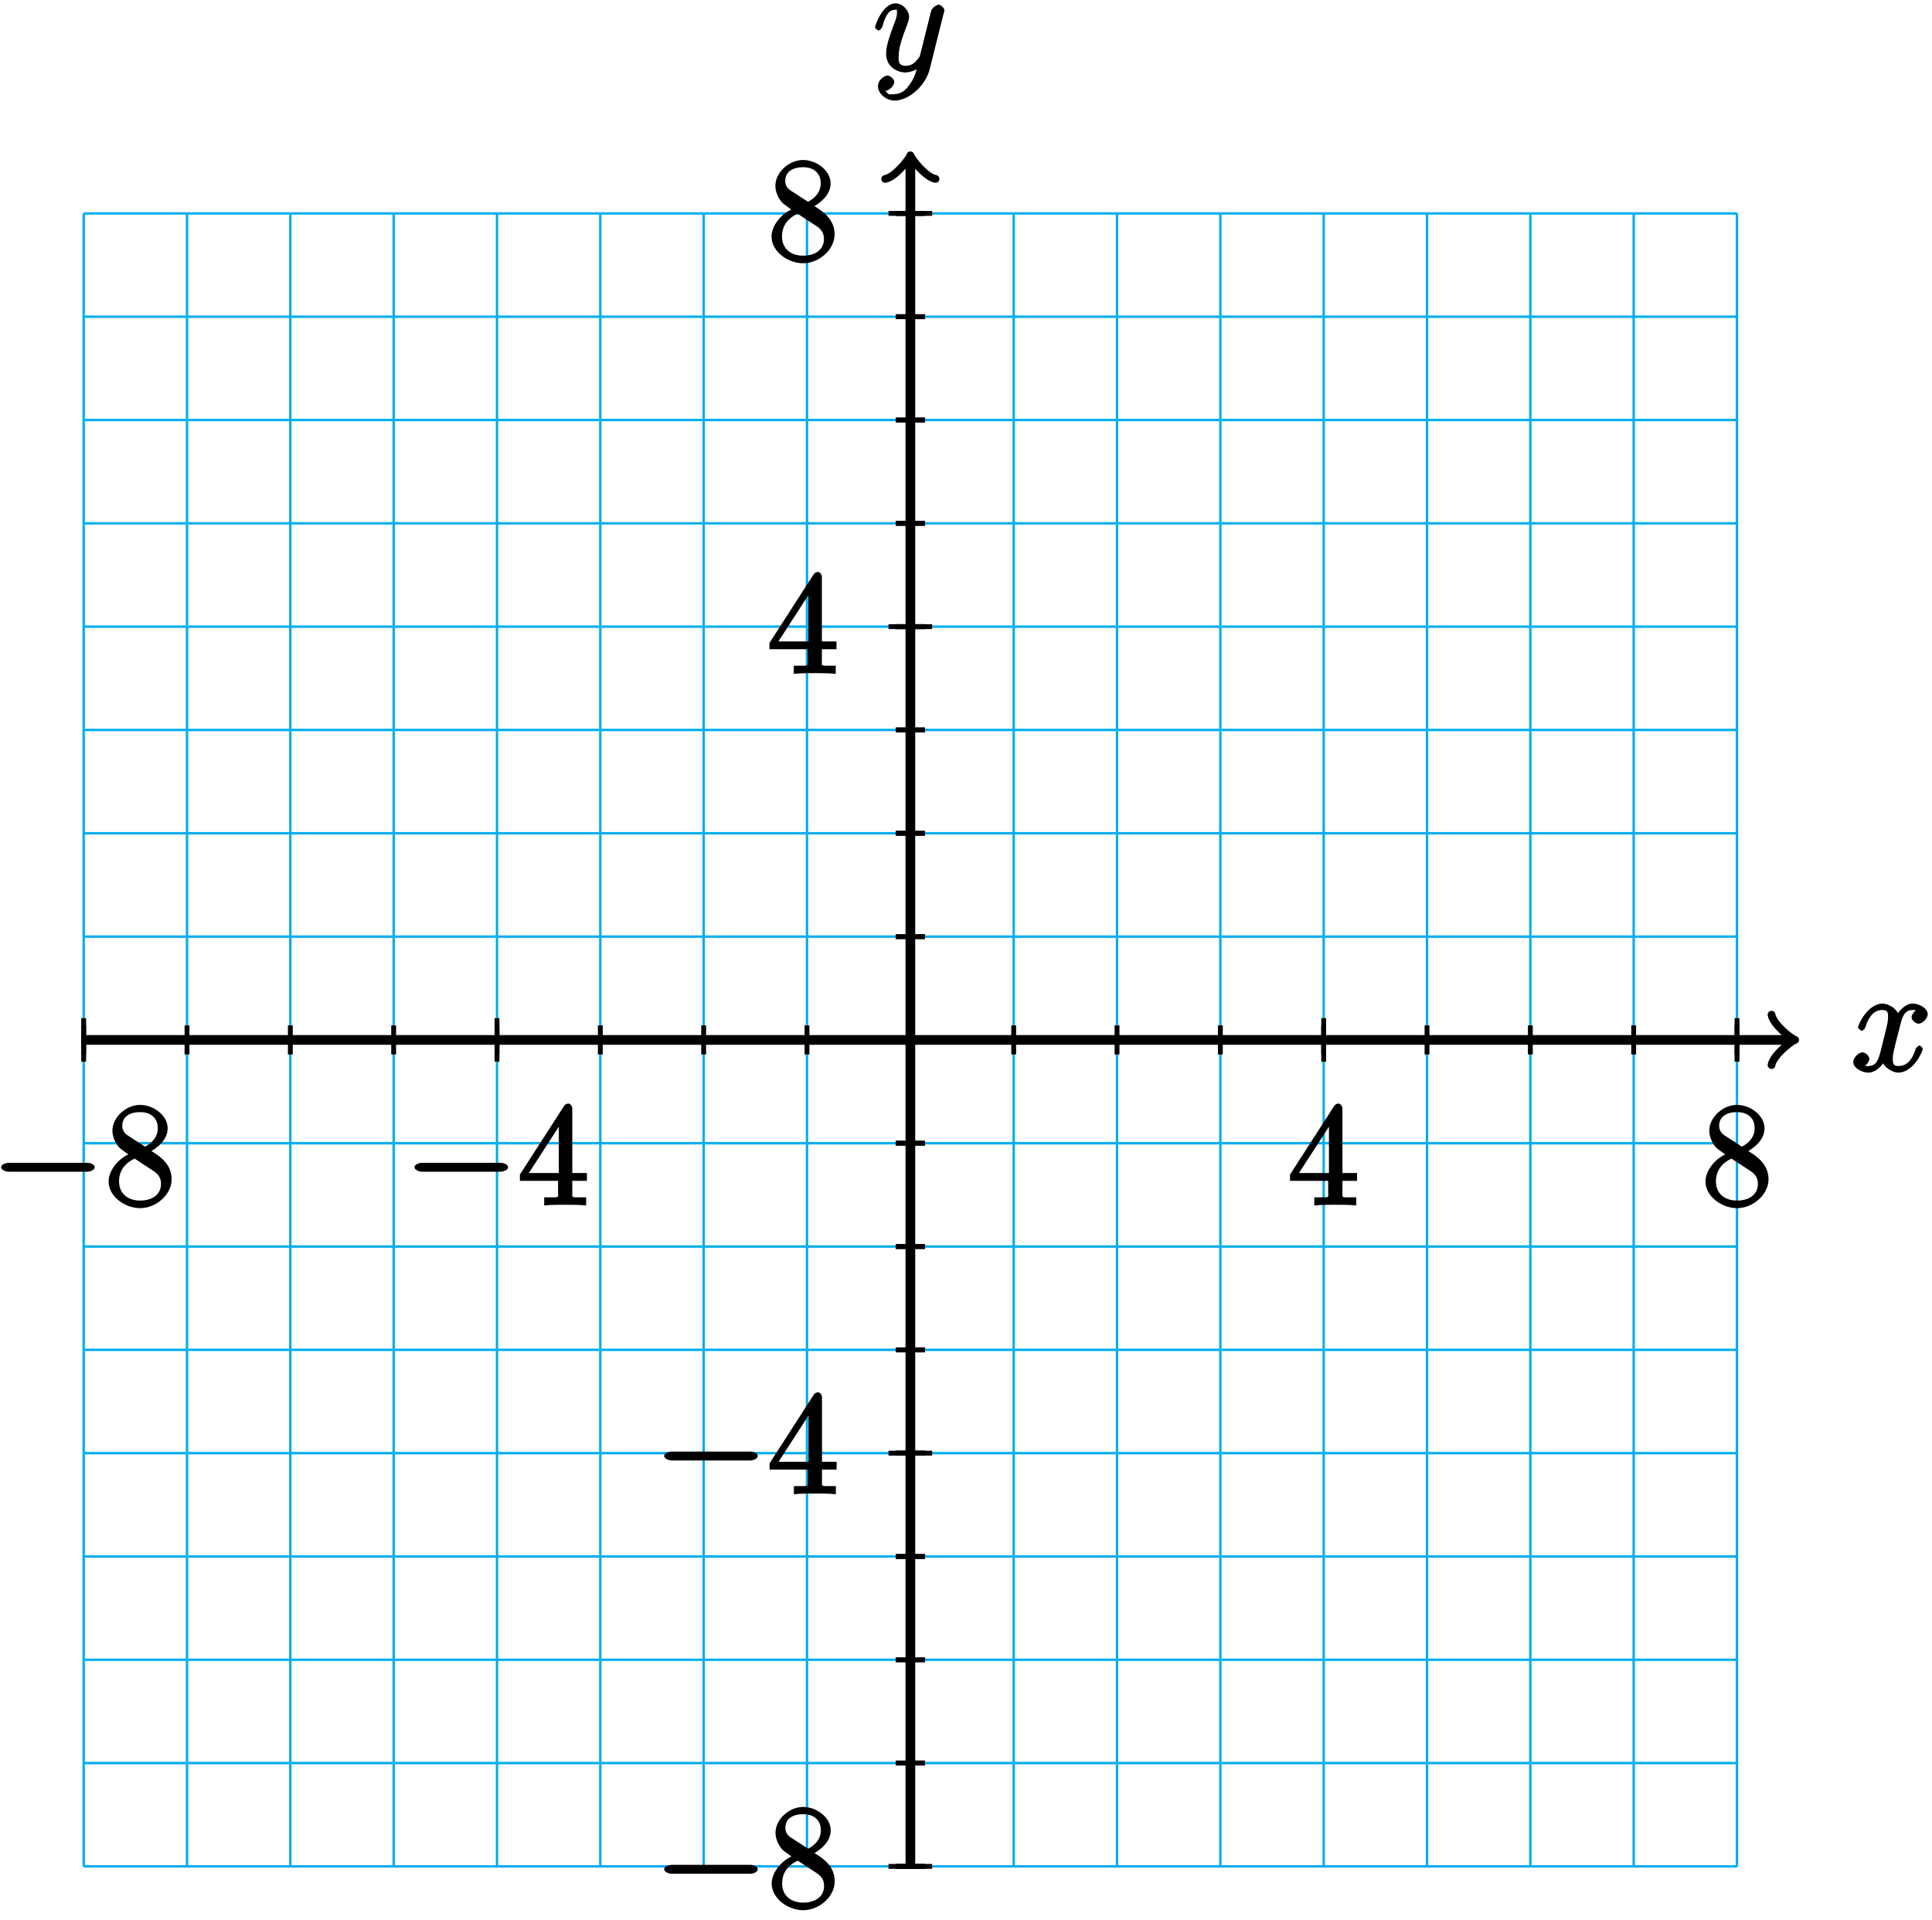
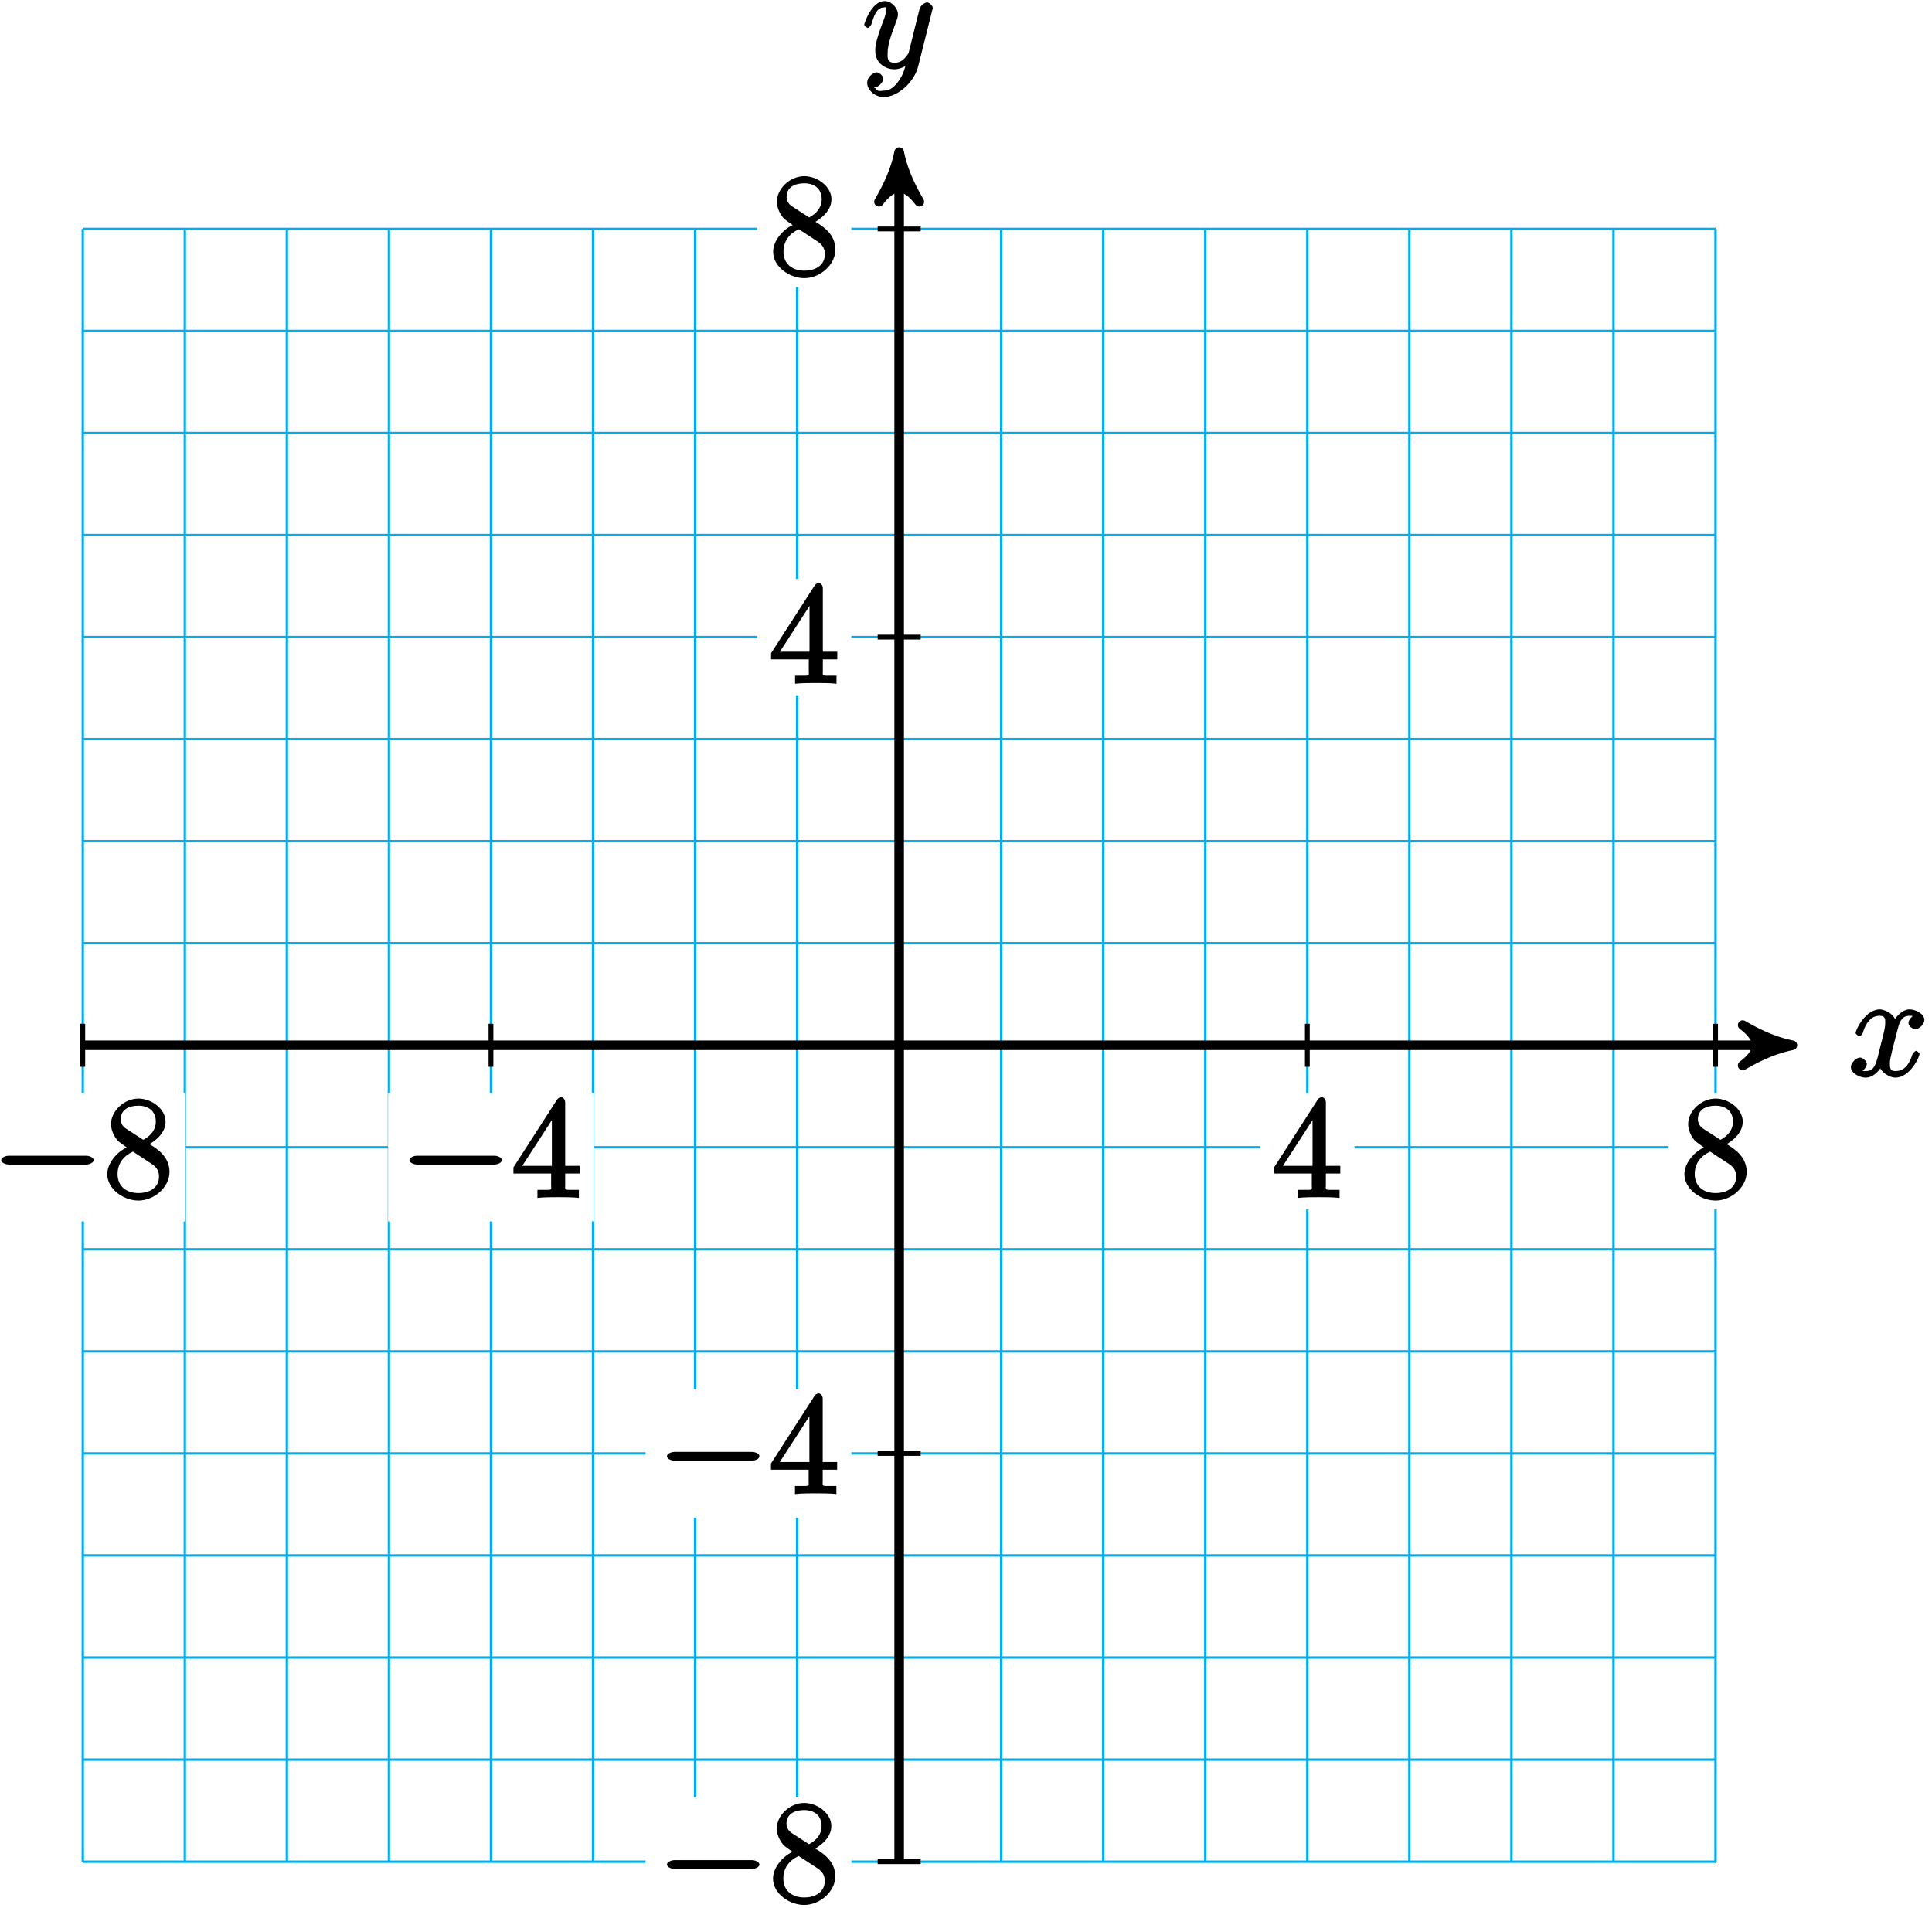
- <svg xmlns="http://www.w3.org/2000/svg" xmlns:xlink="http://www.w3.org/1999/xlink" width="159pt" height="158pt" viewBox="0 0 159 158" version="1.1">
+ <svg xmlns="http://www.w3.org/2000/svg" xmlns:xlink="http://www.w3.org/1999/xlink" width="161pt" height="159pt" viewBox="0 0 161 159" version="1.1">
  <defs>
    <g>
      <symbol overflow="visible" id="glyph0-0">
        <path style="stroke:none;" d="" />
      </symbol>
      <symbol overflow="visible" id="glyph0-1">
        <path style="stroke:none;" d="M 5.672 -5.172 C 5.281 -5.109 4.969 -4.656 4.969 -4.438 C 4.969 -4.141 5.359 -3.906 5.531 -3.906 C 5.891 -3.906 6.297 -4.359 6.297 -4.688 C 6.297 -5.188 5.562 -5.562 5.062 -5.562 C 4.344 -5.562 3.766 -4.703 3.656 -4.469 L 3.984 -4.469 C 3.703 -5.359 2.812 -5.562 2.594 -5.562 C 1.375 -5.562 0.562 -3.844 0.562 -3.578 C 0.562 -3.531 0.781 -3.328 0.859 -3.328 C 0.953 -3.328 1.094 -3.438 1.156 -3.578 C 1.562 -4.922 2.219 -5.031 2.562 -5.031 C 3.094 -5.031 3.031 -4.672 3.031 -4.391 C 3.031 -4.125 2.969 -3.844 2.828 -3.281 L 2.422 -1.641 C 2.234 -0.922 2.062 -0.422 1.422 -0.422 C 1.359 -0.422 1.172 -0.375 0.922 -0.531 L 0.812 -0.281 C 1.25 -0.359 1.5 -0.859 1.5 -1 C 1.5 -1.25 1.156 -1.547 0.938 -1.547 C 0.641 -1.547 0.172 -1.141 0.172 -0.75 C 0.172 -0.25 0.891 0.125 1.406 0.125 C 1.984 0.125 2.5 -0.375 2.75 -0.859 L 2.469 -0.969 C 2.672 -0.266 3.438 0.125 3.875 0.125 C 5.094 0.125 5.891 -1.594 5.891 -1.859 C 5.891 -1.906 5.688 -2.109 5.625 -2.109 C 5.516 -2.109 5.328 -1.906 5.297 -1.812 C 4.969 -0.75 4.453 -0.422 3.906 -0.422 C 3.484 -0.422 3.422 -0.578 3.422 -1.062 C 3.422 -1.328 3.469 -1.516 3.656 -2.312 L 4.078 -3.938 C 4.25 -4.656 4.5 -5.031 5.062 -5.031 C 5.078 -5.031 5.297 -5.062 5.547 -4.906 Z M 5.672 -5.172 " />
      </symbol>
      <symbol overflow="visible" id="glyph0-2">
        <path style="stroke:none;" d="M 3.031 1.094 C 2.703 1.547 2.359 1.906 1.766 1.906 C 1.625 1.906 1.203 2.031 1.109 1.703 C 0.906 1.641 0.969 1.641 0.984 1.641 C 1.344 1.641 1.75 1.188 1.75 0.906 C 1.75 0.641 1.359 0.375 1.188 0.375 C 0.984 0.375 0.406 0.688 0.406 1.266 C 0.406 1.875 1.094 2.438 1.766 2.438 C 2.969 2.438 4.328 1.188 4.656 -0.125 L 5.828 -4.797 C 5.844 -4.859 5.875 -4.922 5.875 -5 C 5.875 -5.172 5.562 -5.453 5.391 -5.453 C 5.281 -5.453 4.859 -5.25 4.766 -4.891 L 3.891 -1.375 C 3.828 -1.156 3.875 -1.25 3.781 -1.109 C 3.531 -0.781 3.266 -0.422 2.688 -0.422 C 2.016 -0.422 2.109 -0.922 2.109 -1.25 C 2.109 -1.922 2.438 -2.844 2.766 -3.703 C 2.891 -4.047 2.969 -4.219 2.969 -4.453 C 2.969 -4.953 2.453 -5.562 1.859 -5.562 C 0.766 -5.562 0.156 -3.688 0.156 -3.578 C 0.156 -3.531 0.375 -3.328 0.453 -3.328 C 0.562 -3.328 0.734 -3.531 0.781 -3.688 C 1.062 -4.703 1.359 -5.031 1.828 -5.031 C 1.938 -5.031 1.969 -5.172 1.969 -4.781 C 1.969 -4.469 1.844 -4.125 1.656 -3.672 C 1.078 -2.109 1.078 -1.703 1.078 -1.422 C 1.078 -0.281 2.062 0.125 2.656 0.125 C 3 0.125 3.531 -0.031 3.844 -0.344 L 3.688 -0.516 C 3.516 0.141 3.438 0.5 3.031 1.094 Z M 3.031 1.094 " />
      </symbol>
      <symbol overflow="visible" id="glyph1-0">
        <path style="stroke:none;" d="" />
      </symbol>
      <symbol overflow="visible" id="glyph1-1">
        <path style="stroke:none;" d="M 7.875 -2.75 C 8.078 -2.75 8.484 -2.875 8.484 -3.125 C 8.484 -3.359 8.078 -3.484 7.875 -3.484 L 1.406 -3.484 C 1.203 -3.484 0.781 -3.359 0.781 -3.125 C 0.781 -2.875 1.203 -2.75 1.406 -2.75 Z M 7.875 -2.75 " />
      </symbol>
      <symbol overflow="visible" id="glyph2-0">
        <path style="stroke:none;" d="" />
      </symbol>
      <symbol overflow="visible" id="glyph2-1">
        <path style="stroke:none;" d="M 3.672 -4.344 C 4.266 -4.672 5.188 -5.328 5.188 -6.328 C 5.188 -7.375 4.031 -8.25 2.922 -8.25 C 1.75 -8.25 0.641 -7.219 0.641 -6.125 C 0.641 -5.719 0.812 -5.219 1.141 -4.812 C 1.281 -4.656 1.297 -4.641 1.953 -4.172 C 1.094 -3.781 0.328 -2.828 0.328 -1.953 C 0.328 -0.688 1.703 0.25 2.922 0.25 C 4.25 0.25 5.516 -0.875 5.516 -2.125 C 5.516 -3.344 4.609 -4 3.844 -4.453 Z M 2.047 -5.641 C 1.891 -5.75 1.453 -5.953 1.453 -6.531 C 1.453 -7.312 2.109 -7.656 2.922 -7.656 C 3.781 -7.656 4.375 -7.188 4.375 -6.328 C 4.375 -5.594 3.891 -5.109 3.328 -4.812 Z M 2.375 -3.891 L 3.828 -2.938 C 4.141 -2.734 4.641 -2.469 4.641 -1.75 C 4.641 -0.844 3.891 -0.375 2.922 -0.375 C 1.906 -0.375 1.188 -0.953 1.188 -1.953 C 1.188 -2.875 1.719 -3.484 2.469 -3.828 Z M 2.375 -3.891 " />
      </symbol>
      <symbol overflow="visible" id="glyph2-2">
        <path style="stroke:none;" d="M 4.469 -7.922 C 4.469 -8.156 4.312 -8.359 4.141 -8.359 C 4.047 -8.359 3.891 -8.312 3.797 -8.172 L 0.156 -2.516 L 0.156 -2 L 3.297 -2 L 3.297 -1.047 C 3.297 -0.609 3.438 -0.641 2.562 -0.641 L 2.156 -0.641 L 2.156 0.031 C 2.609 -0.031 3.547 -0.031 3.891 -0.031 C 4.219 -0.031 5.172 -0.031 5.609 0.031 L 5.609 -0.641 L 5.219 -0.641 C 4.344 -0.641 4.469 -0.609 4.469 -1.047 L 4.469 -2 L 5.672 -2 L 5.672 -2.641 L 4.469 -2.641 Z M 3.359 -7 L 3.359 -2.641 L 0.891 -2.641 L 3.641 -6.891 Z M 3.359 -7 " />
      </symbol>
    </g>
  </defs>
  <g id="surface1">
-     <path style="fill:none;stroke-width:0.199;stroke-linecap:butt;stroke-linejoin:miter;stroke:rgb(0%,67.839%,93.729%);stroke-opacity:1;stroke-miterlimit:10;" d="M -68.033 -68.033 L 68.033 -68.033 M -68.033 -59.529 L 68.033 -59.529 M -68.033 -51.025 L 68.033 -51.025 M -68.033 -42.521 L 68.033 -42.521 M -68.033 -34.017 L 68.033 -34.017 M -68.033 -25.513 L 68.033 -25.513 M -68.033 -17.009 L 68.033 -17.009 M -68.033 -8.505 L 68.033 -8.505 M -68.033 -0.002 L 68.033 -0.002 M -68.033 8.502 L 68.033 8.502 M -68.033 17.01 L 68.033 17.01 M -68.033 25.514 L 68.033 25.514 M -68.033 34.018 L 68.033 34.018 M -68.033 42.522 L 68.033 42.522 M -68.033 51.026 L 68.033 51.026 M -68.033 59.53 L 68.033 59.53 M -68.033 68.03 L 68.033 68.03 M -68.033 -68.033 L -68.033 68.034 M -59.529 -68.033 L -59.529 68.034 M -51.025 -68.033 L -51.025 68.034 M -42.522 -68.033 L -42.522 68.034 M -34.018 -68.033 L -34.018 68.034 M -25.514 -68.033 L -25.514 68.034 M -17.01 -68.033 L -17.01 68.034 M -8.506 -68.033 L -8.506 68.034 M 0.002 -68.033 L 0.002 68.034 M 8.506 -68.033 L 8.506 68.034 M 17.01 -68.033 L 17.01 68.034 M 25.514 -68.033 L 25.514 68.034 M 34.017 -68.033 L 34.017 68.034 M 42.521 -68.033 L 42.521 68.034 M 51.025 -68.033 L 51.025 68.034 M 59.529 -68.033 L 59.529 68.034 M 68.029 -68.033 L 68.029 68.034 " transform="matrix(1,0,0,-1,74.92,85.6)" />
-     <path style="fill:none;stroke-width:0.797;stroke-linecap:butt;stroke-linejoin:miter;stroke:rgb(0%,0%,0%);stroke-opacity:1;stroke-miterlimit:10;" d="M -68.033 -0.002 L 72.428 -0.002 " transform="matrix(1,0,0,-1,74.92,85.6)" />
-     <path style="fill:none;stroke-width:0.638;stroke-linecap:round;stroke-linejoin:round;stroke:rgb(0%,0%,0%);stroke-opacity:1;stroke-miterlimit:10;" d="M -1.555 2.073 C -1.426 1.295 -0.001 0.131 0.39 -0.002 C -0.001 -0.13 -1.426 -1.295 -1.555 -2.072 " transform="matrix(1,0,0,-1,147.3482,85.6)" />
+     <path style="fill:none;stroke-width:0.199;stroke-linecap:butt;stroke-linejoin:miter;stroke:rgb(0%,67.839%,93.729%);stroke-opacity:1;stroke-miterlimit:10;" d="M -68.032 -68.035 L 68.035 -68.035 M -68.032 -59.531 L 68.035 -59.531 M -68.032 -51.027 L 68.035 -51.027 M -68.032 -42.519 L 68.035 -42.519 M -68.032 -34.015 L 68.035 -34.015 M -68.032 -25.511 L 68.035 -25.511 M -68.032 -17.007 L 68.035 -17.007 M -68.032 -8.503 L 68.035 -8.503 M -68.032 0.001 L 68.035 0.001 M -68.032 8.505 L 68.035 8.505 M -68.032 17.008 L 68.035 17.008 M -68.032 25.512 L 68.035 25.512 M -68.032 34.016 L 68.035 34.016 M -68.032 42.52 L 68.035 42.52 M -68.032 51.024 L 68.035 51.024 M -68.032 59.528 L 68.035 59.528 M -68.032 68.032 L 68.035 68.032 M -68.032 -68.035 L -68.032 68.032 M -59.528 -68.035 L -59.528 68.032 M -51.024 -68.035 L -51.024 68.032 M -42.52 -68.035 L -42.52 68.032 M -34.016 -68.035 L -34.016 68.032 M -25.512 -68.035 L -25.512 68.032 M -17.008 -68.035 L -17.008 68.032 M -8.504 -68.035 L -8.504 68.032 M -0 -68.035 L -0 68.032 M 8.504 -68.035 L 8.504 68.032 M 17.008 -68.035 L 17.008 68.032 M 25.511 -68.035 L 25.511 68.032 M 34.015 -68.035 L 34.015 68.032 M 42.519 -68.035 L 42.519 68.032 M 51.023 -68.035 L 51.023 68.032 M 59.527 -68.035 L 59.527 68.032 M 68.031 -68.035 L 68.031 68.032 " transform="matrix(1,0,0,-1,74.93,87.11)" />
+     <path style="fill:none;stroke-width:0.797;stroke-linecap:butt;stroke-linejoin:miter;stroke:rgb(0%,0%,0%);stroke-opacity:1;stroke-miterlimit:10;" d="M -68.032 0.001 L 73.402 0.001 " transform="matrix(1,0,0,-1,74.93,87.11)" />
+     <path style="fill-rule:nonzero;fill:rgb(0%,0%,0%);fill-opacity:1;stroke-width:0.797;stroke-linecap:butt;stroke-linejoin:round;stroke:rgb(0%,0%,0%);stroke-opacity:1;stroke-miterlimit:10;" d="M 1.035 0.001 C -0.258 0.258 -1.554 0.778 -3.109 1.684 C -1.554 0.516 -1.554 -0.519 -3.109 -1.683 C -1.554 -0.777 -0.258 -0.257 1.035 0.001 Z M 1.035 0.001 " transform="matrix(1,0,0,-1,148.3317,87.11)" />
    <g style="fill:rgb(0%,0%,0%);fill-opacity:1;">
-       <use xlink:href="#glyph0-1" x="152.35" y="88.17" />
+       <use xlink:href="#glyph0-1" x="154.07" y="89.68" />
    </g>
-     <path style="fill:none;stroke-width:0.797;stroke-linecap:butt;stroke-linejoin:miter;stroke:rgb(0%,0%,0%);stroke-opacity:1;stroke-miterlimit:10;" d="M 0.002 -68.033 L 0.002 72.428 " transform="matrix(1,0,0,-1,74.92,85.6)" />
-     <path style="fill:none;stroke-width:0.638;stroke-linecap:round;stroke-linejoin:round;stroke:rgb(0%,0%,0%);stroke-opacity:1;stroke-miterlimit:10;" d="M -1.555 2.072 C -1.426 1.295 -0 0.131 0.387 -0.002 C -0 -0.131 -1.426 -1.295 -1.555 -2.072 " transform="matrix(0,-1,-1,0,74.92,13.17182)" />
+     <path style="fill:none;stroke-width:0.797;stroke-linecap:butt;stroke-linejoin:miter;stroke:rgb(0%,0%,0%);stroke-opacity:1;stroke-miterlimit:10;" d="M -0 -68.035 L -0 73.403 " transform="matrix(1,0,0,-1,74.93,87.11)" />
+     <path style="fill-rule:nonzero;fill:rgb(0%,0%,0%);fill-opacity:1;stroke-width:0.797;stroke-linecap:butt;stroke-linejoin:round;stroke:rgb(0%,0%,0%);stroke-opacity:1;stroke-miterlimit:10;" d="M 1.036 0 C -0.261 0.258 -1.553 0.778 -3.108 1.684 C -1.553 0.52 -1.553 -0.519 -3.108 -1.683 C -1.553 -0.777 -0.261 -0.258 1.036 0 Z M 1.036 0 " transform="matrix(0,-1,-1,0,74.93,13.70825)" />
    <g style="fill:rgb(0%,0%,0%);fill-opacity:1;">
-       <use xlink:href="#glyph0-2" x="71.85" y="5.84" />
+       <use xlink:href="#glyph0-2" x="71.86" y="5.65" />
    </g>
-     <path style="fill:none;stroke-width:0.399;stroke-linecap:butt;stroke-linejoin:miter;stroke:rgb(0%,0%,0%);stroke-opacity:1;stroke-miterlimit:10;" d="M -68.033 1.791 L -68.033 -1.795 " transform="matrix(1,0,0,-1,74.92,85.6)" />
+     <path style="fill:none;stroke-width:0.399;stroke-linecap:butt;stroke-linejoin:miter;stroke:rgb(0%,0%,0%);stroke-opacity:1;stroke-miterlimit:10;" d="M -68.032 1.794 L -68.032 -1.792 " transform="matrix(1,0,0,-1,74.93,87.11)" />
+     <path style=" stroke:none;fill-rule:nonzero;fill:rgb(100%,100%,100%);fill-opacity:1;" d="M -1.676 101.789 L 15.469 101.789 L 15.469 91.094 L -1.676 91.094 Z M -1.676 101.789 " />
    <g style="fill:rgb(0%,0%,0%);fill-opacity:1;">
-       <use xlink:href="#glyph1-1" x="-0.69" y="99.2" />
+       <use xlink:href="#glyph1-1" x="-0.68" y="99.8" />
    </g>
    <g style="fill:rgb(0%,0%,0%);fill-opacity:1;">
-       <use xlink:href="#glyph2-1" x="8.61" y="99.2" />
+       <use xlink:href="#glyph2-1" x="8.61" y="99.8" />
    </g>
-     <path style="fill:none;stroke-width:0.399;stroke-linecap:butt;stroke-linejoin:miter;stroke:rgb(0%,0%,0%);stroke-opacity:1;stroke-miterlimit:10;" d="M -34.018 1.791 L -34.018 -1.795 " transform="matrix(1,0,0,-1,74.92,85.6)" />
+     <path style="fill:none;stroke-width:0.399;stroke-linecap:butt;stroke-linejoin:miter;stroke:rgb(0%,0%,0%);stroke-opacity:1;stroke-miterlimit:10;" d="M -34.016 1.794 L -34.016 -1.792 " transform="matrix(1,0,0,-1,74.93,87.11)" />
+     <path style=" stroke:none;fill-rule:nonzero;fill:rgb(100%,100%,100%);fill-opacity:1;" d="M 32.34 101.789 L 49.484 101.789 L 49.484 91.094 L 32.34 91.094 Z M 32.34 101.789 " />
    <g style="fill:rgb(0%,0%,0%);fill-opacity:1;">
-       <use xlink:href="#glyph1-1" x="33.33" y="99.2" />
+       <use xlink:href="#glyph1-1" x="33.34" y="99.8" />
    </g>
    <g style="fill:rgb(0%,0%,0%);fill-opacity:1;">
-       <use xlink:href="#glyph2-2" x="42.63" y="99.2" />
+       <use xlink:href="#glyph2-2" x="42.63" y="99.8" />
    </g>
-     <path style="fill:none;stroke-width:0.399;stroke-linecap:butt;stroke-linejoin:miter;stroke:rgb(0%,0%,0%);stroke-opacity:1;stroke-miterlimit:10;" d="M 34.017 1.791 L 34.017 -1.795 " transform="matrix(1,0,0,-1,74.92,85.6)" />
+     <path style="fill:none;stroke-width:0.399;stroke-linecap:butt;stroke-linejoin:miter;stroke:rgb(0%,0%,0%);stroke-opacity:1;stroke-miterlimit:10;" d="M 34.015 1.794 L 34.015 -1.792 " transform="matrix(1,0,0,-1,74.93,87.11)" />
+     <path style=" stroke:none;fill-rule:nonzero;fill:rgb(100%,100%,100%);fill-opacity:1;" d="M 105.023 100.793 L 112.871 100.793 L 112.871 91.094 L 105.023 91.094 Z M 105.023 100.793 " />
    <g style="fill:rgb(0%,0%,0%);fill-opacity:1;">
-       <use xlink:href="#glyph2-2" x="106.01" y="99.2" />
+       <use xlink:href="#glyph2-2" x="106.02" y="99.8" />
    </g>
-     <path style="fill:none;stroke-width:0.399;stroke-linecap:butt;stroke-linejoin:miter;stroke:rgb(0%,0%,0%);stroke-opacity:1;stroke-miterlimit:10;" d="M 68.033 1.791 L 68.033 -1.795 " transform="matrix(1,0,0,-1,74.92,85.6)" />
+     <path style="fill:none;stroke-width:0.399;stroke-linecap:butt;stroke-linejoin:miter;stroke:rgb(0%,0%,0%);stroke-opacity:1;stroke-miterlimit:10;" d="M 68.035 1.794 L 68.035 -1.792 " transform="matrix(1,0,0,-1,74.93,87.11)" />
+     <path style=" stroke:none;fill-rule:nonzero;fill:rgb(100%,100%,100%);fill-opacity:1;" d="M 139.039 100.793 L 146.887 100.793 L 146.887 91.094 L 139.039 91.094 Z M 139.039 100.793 " />
    <g style="fill:rgb(0%,0%,0%);fill-opacity:1;">
-       <use xlink:href="#glyph2-1" x="140.03" y="99.2" />
+       <use xlink:href="#glyph2-1" x="140.04" y="99.8" />
    </g>
-     <path style="fill:none;stroke-width:0.399;stroke-linecap:butt;stroke-linejoin:miter;stroke:rgb(0%,0%,0%);stroke-opacity:1;stroke-miterlimit:10;" d="M 1.795 -68.033 L -1.795 -68.033 " transform="matrix(1,0,0,-1,74.92,85.6)" />
+     <path style="fill:none;stroke-width:0.399;stroke-linecap:butt;stroke-linejoin:miter;stroke:rgb(0%,0%,0%);stroke-opacity:1;stroke-miterlimit:10;" d="M 1.793 -68.035 L -1.793 -68.035 " transform="matrix(1,0,0,-1,74.93,87.11)" />
+     <path style=" stroke:none;fill-rule:nonzero;fill:rgb(100%,100%,100%);fill-opacity:1;" d="M 53.801 160.488 L 70.945 160.488 L 70.945 149.797 L 53.801 149.797 Z M 53.801 160.488 " />
    <g style="fill:rgb(0%,0%,0%);fill-opacity:1;">
-       <use xlink:href="#glyph1-1" x="53.88" y="156.99" />
+       <use xlink:href="#glyph1-1" x="54.8" y="158.5" />
    </g>
    <g style="fill:rgb(0%,0%,0%);fill-opacity:1;">
-       <use xlink:href="#glyph2-1" x="63.18" y="156.99" />
+       <use xlink:href="#glyph2-1" x="64.09" y="158.5" />
    </g>
-     <path style="fill:none;stroke-width:0.399;stroke-linecap:butt;stroke-linejoin:miter;stroke:rgb(0%,0%,0%);stroke-opacity:1;stroke-miterlimit:10;" d="M 1.795 -34.017 L -1.795 -34.017 " transform="matrix(1,0,0,-1,74.92,85.6)" />
+     <path style="fill:none;stroke-width:0.399;stroke-linecap:butt;stroke-linejoin:miter;stroke:rgb(0%,0%,0%);stroke-opacity:1;stroke-miterlimit:10;" d="M 1.793 -34.015 L -1.793 -34.015 " transform="matrix(1,0,0,-1,74.93,87.11)" />
+     <path style=" stroke:none;fill-rule:nonzero;fill:rgb(100%,100%,100%);fill-opacity:1;" d="M 53.801 126.473 L 70.945 126.473 L 70.945 115.781 L 53.801 115.781 Z M 53.801 126.473 " />
    <g style="fill:rgb(0%,0%,0%);fill-opacity:1;">
-       <use xlink:href="#glyph1-1" x="53.88" y="122.97" />
+       <use xlink:href="#glyph1-1" x="54.8" y="124.48" />
    </g>
    <g style="fill:rgb(0%,0%,0%);fill-opacity:1;">
-       <use xlink:href="#glyph2-2" x="63.18" y="122.97" />
+       <use xlink:href="#glyph2-2" x="64.09" y="124.48" />
    </g>
-     <path style="fill:none;stroke-width:0.399;stroke-linecap:butt;stroke-linejoin:miter;stroke:rgb(0%,0%,0%);stroke-opacity:1;stroke-miterlimit:10;" d="M 1.795 34.018 L -1.795 34.018 " transform="matrix(1,0,0,-1,74.92,85.6)" />
+     <path style="fill:none;stroke-width:0.399;stroke-linecap:butt;stroke-linejoin:miter;stroke:rgb(0%,0%,0%);stroke-opacity:1;stroke-miterlimit:10;" d="M 1.793 34.016 L -1.793 34.016 " transform="matrix(1,0,0,-1,74.93,87.11)" />
+     <path style=" stroke:none;fill-rule:nonzero;fill:rgb(100%,100%,100%);fill-opacity:1;" d="M 63.098 57.941 L 70.945 57.941 L 70.945 48.246 L 63.098 48.246 Z M 63.098 57.941 " />
    <g style="fill:rgb(0%,0%,0%);fill-opacity:1;">
-       <use xlink:href="#glyph2-2" x="63.17" y="55.44" />
+       <use xlink:href="#glyph2-2" x="64.1" y="56.95" />
    </g>
-     <path style="fill:none;stroke-width:0.399;stroke-linecap:butt;stroke-linejoin:miter;stroke:rgb(0%,0%,0%);stroke-opacity:1;stroke-miterlimit:10;" d="M 1.795 68.034 L -1.795 68.034 " transform="matrix(1,0,0,-1,74.92,85.6)" />
+     <path style="fill:none;stroke-width:0.399;stroke-linecap:butt;stroke-linejoin:miter;stroke:rgb(0%,0%,0%);stroke-opacity:1;stroke-miterlimit:10;" d="M 1.793 68.032 L -1.793 68.032 " transform="matrix(1,0,0,-1,74.93,87.11)" />
+     <path style=" stroke:none;fill-rule:nonzero;fill:rgb(100%,100%,100%);fill-opacity:1;" d="M 63.098 23.926 L 70.945 23.926 L 70.945 14.227 L 63.098 14.227 Z M 63.098 23.926 " />
    <g style="fill:rgb(0%,0%,0%);fill-opacity:1;">
-       <use xlink:href="#glyph2-1" x="63.17" y="21.42" />
+       <use xlink:href="#glyph2-1" x="64.1" y="22.93" />
    </g>
-     <path style="fill:none;stroke-width:0.399;stroke-linecap:butt;stroke-linejoin:miter;stroke:rgb(0%,0%,0%);stroke-opacity:1;stroke-miterlimit:10;" d="M -68.033 1.194 L -68.033 -1.197 " transform="matrix(1,0,0,-1,74.92,85.6)" />
-     <path style="fill:none;stroke-width:0.399;stroke-linecap:butt;stroke-linejoin:miter;stroke:rgb(0%,0%,0%);stroke-opacity:1;stroke-miterlimit:10;" d="M -59.529 1.194 L -59.529 -1.197 " transform="matrix(1,0,0,-1,74.92,85.6)" />
-     <path style="fill:none;stroke-width:0.399;stroke-linecap:butt;stroke-linejoin:miter;stroke:rgb(0%,0%,0%);stroke-opacity:1;stroke-miterlimit:10;" d="M -51.025 1.194 L -51.025 -1.197 " transform="matrix(1,0,0,-1,74.92,85.6)" />
-     <path style="fill:none;stroke-width:0.399;stroke-linecap:butt;stroke-linejoin:miter;stroke:rgb(0%,0%,0%);stroke-opacity:1;stroke-miterlimit:10;" d="M -42.522 1.194 L -42.522 -1.197 " transform="matrix(1,0,0,-1,74.92,85.6)" />
-     <path style="fill:none;stroke-width:0.399;stroke-linecap:butt;stroke-linejoin:miter;stroke:rgb(0%,0%,0%);stroke-opacity:1;stroke-miterlimit:10;" d="M -34.018 1.194 L -34.018 -1.197 " transform="matrix(1,0,0,-1,74.92,85.6)" />
-     <path style="fill:none;stroke-width:0.399;stroke-linecap:butt;stroke-linejoin:miter;stroke:rgb(0%,0%,0%);stroke-opacity:1;stroke-miterlimit:10;" d="M -25.514 1.194 L -25.514 -1.197 " transform="matrix(1,0,0,-1,74.92,85.6)" />
-     <path style="fill:none;stroke-width:0.399;stroke-linecap:butt;stroke-linejoin:miter;stroke:rgb(0%,0%,0%);stroke-opacity:1;stroke-miterlimit:10;" d="M -17.01 1.194 L -17.01 -1.197 " transform="matrix(1,0,0,-1,74.92,85.6)" />
-     <path style="fill:none;stroke-width:0.399;stroke-linecap:butt;stroke-linejoin:miter;stroke:rgb(0%,0%,0%);stroke-opacity:1;stroke-miterlimit:10;" d="M -8.506 1.194 L -8.506 -1.197 " transform="matrix(1,0,0,-1,74.92,85.6)" />
-     <path style="fill:none;stroke-width:0.399;stroke-linecap:butt;stroke-linejoin:miter;stroke:rgb(0%,0%,0%);stroke-opacity:1;stroke-miterlimit:10;" d="M 0.002 1.194 L 0.002 -1.197 " transform="matrix(1,0,0,-1,74.92,85.6)" />
-     <path style="fill:none;stroke-width:0.399;stroke-linecap:butt;stroke-linejoin:miter;stroke:rgb(0%,0%,0%);stroke-opacity:1;stroke-miterlimit:10;" d="M 8.506 1.194 L 8.506 -1.197 " transform="matrix(1,0,0,-1,74.92,85.6)" />
-     <path style="fill:none;stroke-width:0.399;stroke-linecap:butt;stroke-linejoin:miter;stroke:rgb(0%,0%,0%);stroke-opacity:1;stroke-miterlimit:10;" d="M 17.01 1.194 L 17.01 -1.197 " transform="matrix(1,0,0,-1,74.92,85.6)" />
-     <path style="fill:none;stroke-width:0.399;stroke-linecap:butt;stroke-linejoin:miter;stroke:rgb(0%,0%,0%);stroke-opacity:1;stroke-miterlimit:10;" d="M 25.514 1.194 L 25.514 -1.197 " transform="matrix(1,0,0,-1,74.92,85.6)" />
-     <path style="fill:none;stroke-width:0.399;stroke-linecap:butt;stroke-linejoin:miter;stroke:rgb(0%,0%,0%);stroke-opacity:1;stroke-miterlimit:10;" d="M 34.017 1.194 L 34.017 -1.197 " transform="matrix(1,0,0,-1,74.92,85.6)" />
-     <path style="fill:none;stroke-width:0.399;stroke-linecap:butt;stroke-linejoin:miter;stroke:rgb(0%,0%,0%);stroke-opacity:1;stroke-miterlimit:10;" d="M 42.521 1.194 L 42.521 -1.197 " transform="matrix(1,0,0,-1,74.92,85.6)" />
-     <path style="fill:none;stroke-width:0.399;stroke-linecap:butt;stroke-linejoin:miter;stroke:rgb(0%,0%,0%);stroke-opacity:1;stroke-miterlimit:10;" d="M 51.025 1.194 L 51.025 -1.197 " transform="matrix(1,0,0,-1,74.92,85.6)" />
-     <path style="fill:none;stroke-width:0.399;stroke-linecap:butt;stroke-linejoin:miter;stroke:rgb(0%,0%,0%);stroke-opacity:1;stroke-miterlimit:10;" d="M 59.529 1.194 L 59.529 -1.197 " transform="matrix(1,0,0,-1,74.92,85.6)" />
-     <path style="fill:none;stroke-width:0.399;stroke-linecap:butt;stroke-linejoin:miter;stroke:rgb(0%,0%,0%);stroke-opacity:1;stroke-miterlimit:10;" d="M 68.033 1.194 L 68.033 -1.197 " transform="matrix(1,0,0,-1,74.92,85.6)" />
-     <path style="fill:none;stroke-width:0.399;stroke-linecap:butt;stroke-linejoin:miter;stroke:rgb(0%,0%,0%);stroke-opacity:1;stroke-miterlimit:10;" d="M 1.197 -68.033 L -1.197 -68.033 " transform="matrix(1,0,0,-1,74.92,85.6)" />
-     <path style="fill:none;stroke-width:0.399;stroke-linecap:butt;stroke-linejoin:miter;stroke:rgb(0%,0%,0%);stroke-opacity:1;stroke-miterlimit:10;" d="M 1.197 -59.529 L -1.197 -59.529 " transform="matrix(1,0,0,-1,74.92,85.6)" />
-     <path style="fill:none;stroke-width:0.399;stroke-linecap:butt;stroke-linejoin:miter;stroke:rgb(0%,0%,0%);stroke-opacity:1;stroke-miterlimit:10;" d="M 1.197 -51.025 L -1.197 -51.025 " transform="matrix(1,0,0,-1,74.92,85.6)" />
-     <path style="fill:none;stroke-width:0.399;stroke-linecap:butt;stroke-linejoin:miter;stroke:rgb(0%,0%,0%);stroke-opacity:1;stroke-miterlimit:10;" d="M 1.197 -42.521 L -1.197 -42.521 " transform="matrix(1,0,0,-1,74.92,85.6)" />
-     <path style="fill:none;stroke-width:0.399;stroke-linecap:butt;stroke-linejoin:miter;stroke:rgb(0%,0%,0%);stroke-opacity:1;stroke-miterlimit:10;" d="M 1.197 -34.017 L -1.197 -34.017 " transform="matrix(1,0,0,-1,74.92,85.6)" />
-     <path style="fill:none;stroke-width:0.399;stroke-linecap:butt;stroke-linejoin:miter;stroke:rgb(0%,0%,0%);stroke-opacity:1;stroke-miterlimit:10;" d="M 1.197 -25.513 L -1.197 -25.513 " transform="matrix(1,0,0,-1,74.92,85.6)" />
-     <path style="fill:none;stroke-width:0.399;stroke-linecap:butt;stroke-linejoin:miter;stroke:rgb(0%,0%,0%);stroke-opacity:1;stroke-miterlimit:10;" d="M 1.197 -17.009 L -1.197 -17.009 " transform="matrix(1,0,0,-1,74.92,85.6)" />
-     <path style="fill:none;stroke-width:0.399;stroke-linecap:butt;stroke-linejoin:miter;stroke:rgb(0%,0%,0%);stroke-opacity:1;stroke-miterlimit:10;" d="M 1.197 -8.505 L -1.197 -8.505 " transform="matrix(1,0,0,-1,74.92,85.6)" />
-     <path style="fill:none;stroke-width:0.399;stroke-linecap:butt;stroke-linejoin:miter;stroke:rgb(0%,0%,0%);stroke-opacity:1;stroke-miterlimit:10;" d="M 1.197 -0.002 L -1.197 -0.002 " transform="matrix(1,0,0,-1,74.92,85.6)" />
-     <path style="fill:none;stroke-width:0.399;stroke-linecap:butt;stroke-linejoin:miter;stroke:rgb(0%,0%,0%);stroke-opacity:1;stroke-miterlimit:10;" d="M 1.197 8.502 L -1.197 8.502 " transform="matrix(1,0,0,-1,74.92,85.6)" />
-     <path style="fill:none;stroke-width:0.399;stroke-linecap:butt;stroke-linejoin:miter;stroke:rgb(0%,0%,0%);stroke-opacity:1;stroke-miterlimit:10;" d="M 1.197 17.01 L -1.197 17.01 " transform="matrix(1,0,0,-1,74.92,85.6)" />
-     <path style="fill:none;stroke-width:0.399;stroke-linecap:butt;stroke-linejoin:miter;stroke:rgb(0%,0%,0%);stroke-opacity:1;stroke-miterlimit:10;" d="M 1.197 25.514 L -1.197 25.514 " transform="matrix(1,0,0,-1,74.92,85.6)" />
-     <path style="fill:none;stroke-width:0.399;stroke-linecap:butt;stroke-linejoin:miter;stroke:rgb(0%,0%,0%);stroke-opacity:1;stroke-miterlimit:10;" d="M 1.197 34.018 L -1.197 34.018 " transform="matrix(1,0,0,-1,74.92,85.6)" />
-     <path style="fill:none;stroke-width:0.399;stroke-linecap:butt;stroke-linejoin:miter;stroke:rgb(0%,0%,0%);stroke-opacity:1;stroke-miterlimit:10;" d="M 1.197 42.522 L -1.197 42.522 " transform="matrix(1,0,0,-1,74.92,85.6)" />
-     <path style="fill:none;stroke-width:0.399;stroke-linecap:butt;stroke-linejoin:miter;stroke:rgb(0%,0%,0%);stroke-opacity:1;stroke-miterlimit:10;" d="M 1.197 51.026 L -1.197 51.026 " transform="matrix(1,0,0,-1,74.92,85.6)" />
-     <path style="fill:none;stroke-width:0.399;stroke-linecap:butt;stroke-linejoin:miter;stroke:rgb(0%,0%,0%);stroke-opacity:1;stroke-miterlimit:10;" d="M 1.197 59.53 L -1.197 59.53 " transform="matrix(1,0,0,-1,74.92,85.6)" />
-     <path style="fill:none;stroke-width:0.399;stroke-linecap:butt;stroke-linejoin:miter;stroke:rgb(0%,0%,0%);stroke-opacity:1;stroke-miterlimit:10;" d="M 1.197 68.034 L -1.197 68.034 " transform="matrix(1,0,0,-1,74.92,85.6)" />
-     <path style="fill:none;stroke-width:0.399;stroke-linecap:butt;stroke-linejoin:miter;stroke:rgb(0%,0%,0%);stroke-opacity:1;stroke-miterlimit:10;" d="M 1.197 -68.033 L -1.197 -68.033 " transform="matrix(1,0,0,-1,74.92,85.6)" />
-     <path style="fill:none;stroke-width:0.399;stroke-linecap:butt;stroke-linejoin:miter;stroke:rgb(0%,0%,0%);stroke-opacity:1;stroke-miterlimit:10;" d="M 1.197 -59.529 L -1.197 -59.529 " transform="matrix(1,0,0,-1,74.92,85.6)" />
-     <path style="fill:none;stroke-width:0.399;stroke-linecap:butt;stroke-linejoin:miter;stroke:rgb(0%,0%,0%);stroke-opacity:1;stroke-miterlimit:10;" d="M 1.197 -51.025 L -1.197 -51.025 " transform="matrix(1,0,0,-1,74.92,85.6)" />
-     <path style="fill:none;stroke-width:0.399;stroke-linecap:butt;stroke-linejoin:miter;stroke:rgb(0%,0%,0%);stroke-opacity:1;stroke-miterlimit:10;" d="M 1.197 -42.521 L -1.197 -42.521 " transform="matrix(1,0,0,-1,74.92,85.6)" />
-     <path style="fill:none;stroke-width:0.399;stroke-linecap:butt;stroke-linejoin:miter;stroke:rgb(0%,0%,0%);stroke-opacity:1;stroke-miterlimit:10;" d="M 1.197 -34.017 L -1.197 -34.017 " transform="matrix(1,0,0,-1,74.92,85.6)" />
-     <path style="fill:none;stroke-width:0.399;stroke-linecap:butt;stroke-linejoin:miter;stroke:rgb(0%,0%,0%);stroke-opacity:1;stroke-miterlimit:10;" d="M 1.197 -25.513 L -1.197 -25.513 " transform="matrix(1,0,0,-1,74.92,85.6)" />
-     <path style="fill:none;stroke-width:0.399;stroke-linecap:butt;stroke-linejoin:miter;stroke:rgb(0%,0%,0%);stroke-opacity:1;stroke-miterlimit:10;" d="M 1.197 -17.009 L -1.197 -17.009 " transform="matrix(1,0,0,-1,74.92,85.6)" />
-     <path style="fill:none;stroke-width:0.399;stroke-linecap:butt;stroke-linejoin:miter;stroke:rgb(0%,0%,0%);stroke-opacity:1;stroke-miterlimit:10;" d="M 1.197 -8.505 L -1.197 -8.505 " transform="matrix(1,0,0,-1,74.92,85.6)" />
-     <path style="fill:none;stroke-width:0.399;stroke-linecap:butt;stroke-linejoin:miter;stroke:rgb(0%,0%,0%);stroke-opacity:1;stroke-miterlimit:10;" d="M 1.197 -0.002 L -1.197 -0.002 " transform="matrix(1,0,0,-1,74.92,85.6)" />
-     <path style="fill:none;stroke-width:0.399;stroke-linecap:butt;stroke-linejoin:miter;stroke:rgb(0%,0%,0%);stroke-opacity:1;stroke-miterlimit:10;" d="M 1.197 8.502 L -1.197 8.502 " transform="matrix(1,0,0,-1,74.92,85.6)" />
-     <path style="fill:none;stroke-width:0.399;stroke-linecap:butt;stroke-linejoin:miter;stroke:rgb(0%,0%,0%);stroke-opacity:1;stroke-miterlimit:10;" d="M 1.197 17.01 L -1.197 17.01 " transform="matrix(1,0,0,-1,74.92,85.6)" />
-     <path style="fill:none;stroke-width:0.399;stroke-linecap:butt;stroke-linejoin:miter;stroke:rgb(0%,0%,0%);stroke-opacity:1;stroke-miterlimit:10;" d="M 1.197 25.514 L -1.197 25.514 " transform="matrix(1,0,0,-1,74.92,85.6)" />
-     <path style="fill:none;stroke-width:0.399;stroke-linecap:butt;stroke-linejoin:miter;stroke:rgb(0%,0%,0%);stroke-opacity:1;stroke-miterlimit:10;" d="M 1.197 34.018 L -1.197 34.018 " transform="matrix(1,0,0,-1,74.92,85.6)" />
-     <path style="fill:none;stroke-width:0.399;stroke-linecap:butt;stroke-linejoin:miter;stroke:rgb(0%,0%,0%);stroke-opacity:1;stroke-miterlimit:10;" d="M 1.197 42.522 L -1.197 42.522 " transform="matrix(1,0,0,-1,74.92,85.6)" />
-     <path style="fill:none;stroke-width:0.399;stroke-linecap:butt;stroke-linejoin:miter;stroke:rgb(0%,0%,0%);stroke-opacity:1;stroke-miterlimit:10;" d="M 1.197 51.026 L -1.197 51.026 " transform="matrix(1,0,0,-1,74.92,85.6)" />
-     <path style="fill:none;stroke-width:0.399;stroke-linecap:butt;stroke-linejoin:miter;stroke:rgb(0%,0%,0%);stroke-opacity:1;stroke-miterlimit:10;" d="M 1.197 59.53 L -1.197 59.53 " transform="matrix(1,0,0,-1,74.92,85.6)" />
-     <path style="fill:none;stroke-width:0.399;stroke-linecap:butt;stroke-linejoin:miter;stroke:rgb(0%,0%,0%);stroke-opacity:1;stroke-miterlimit:10;" d="M 1.197 68.034 L -1.197 68.034 " transform="matrix(1,0,0,-1,74.92,85.6)" />
  </g>
</svg>
